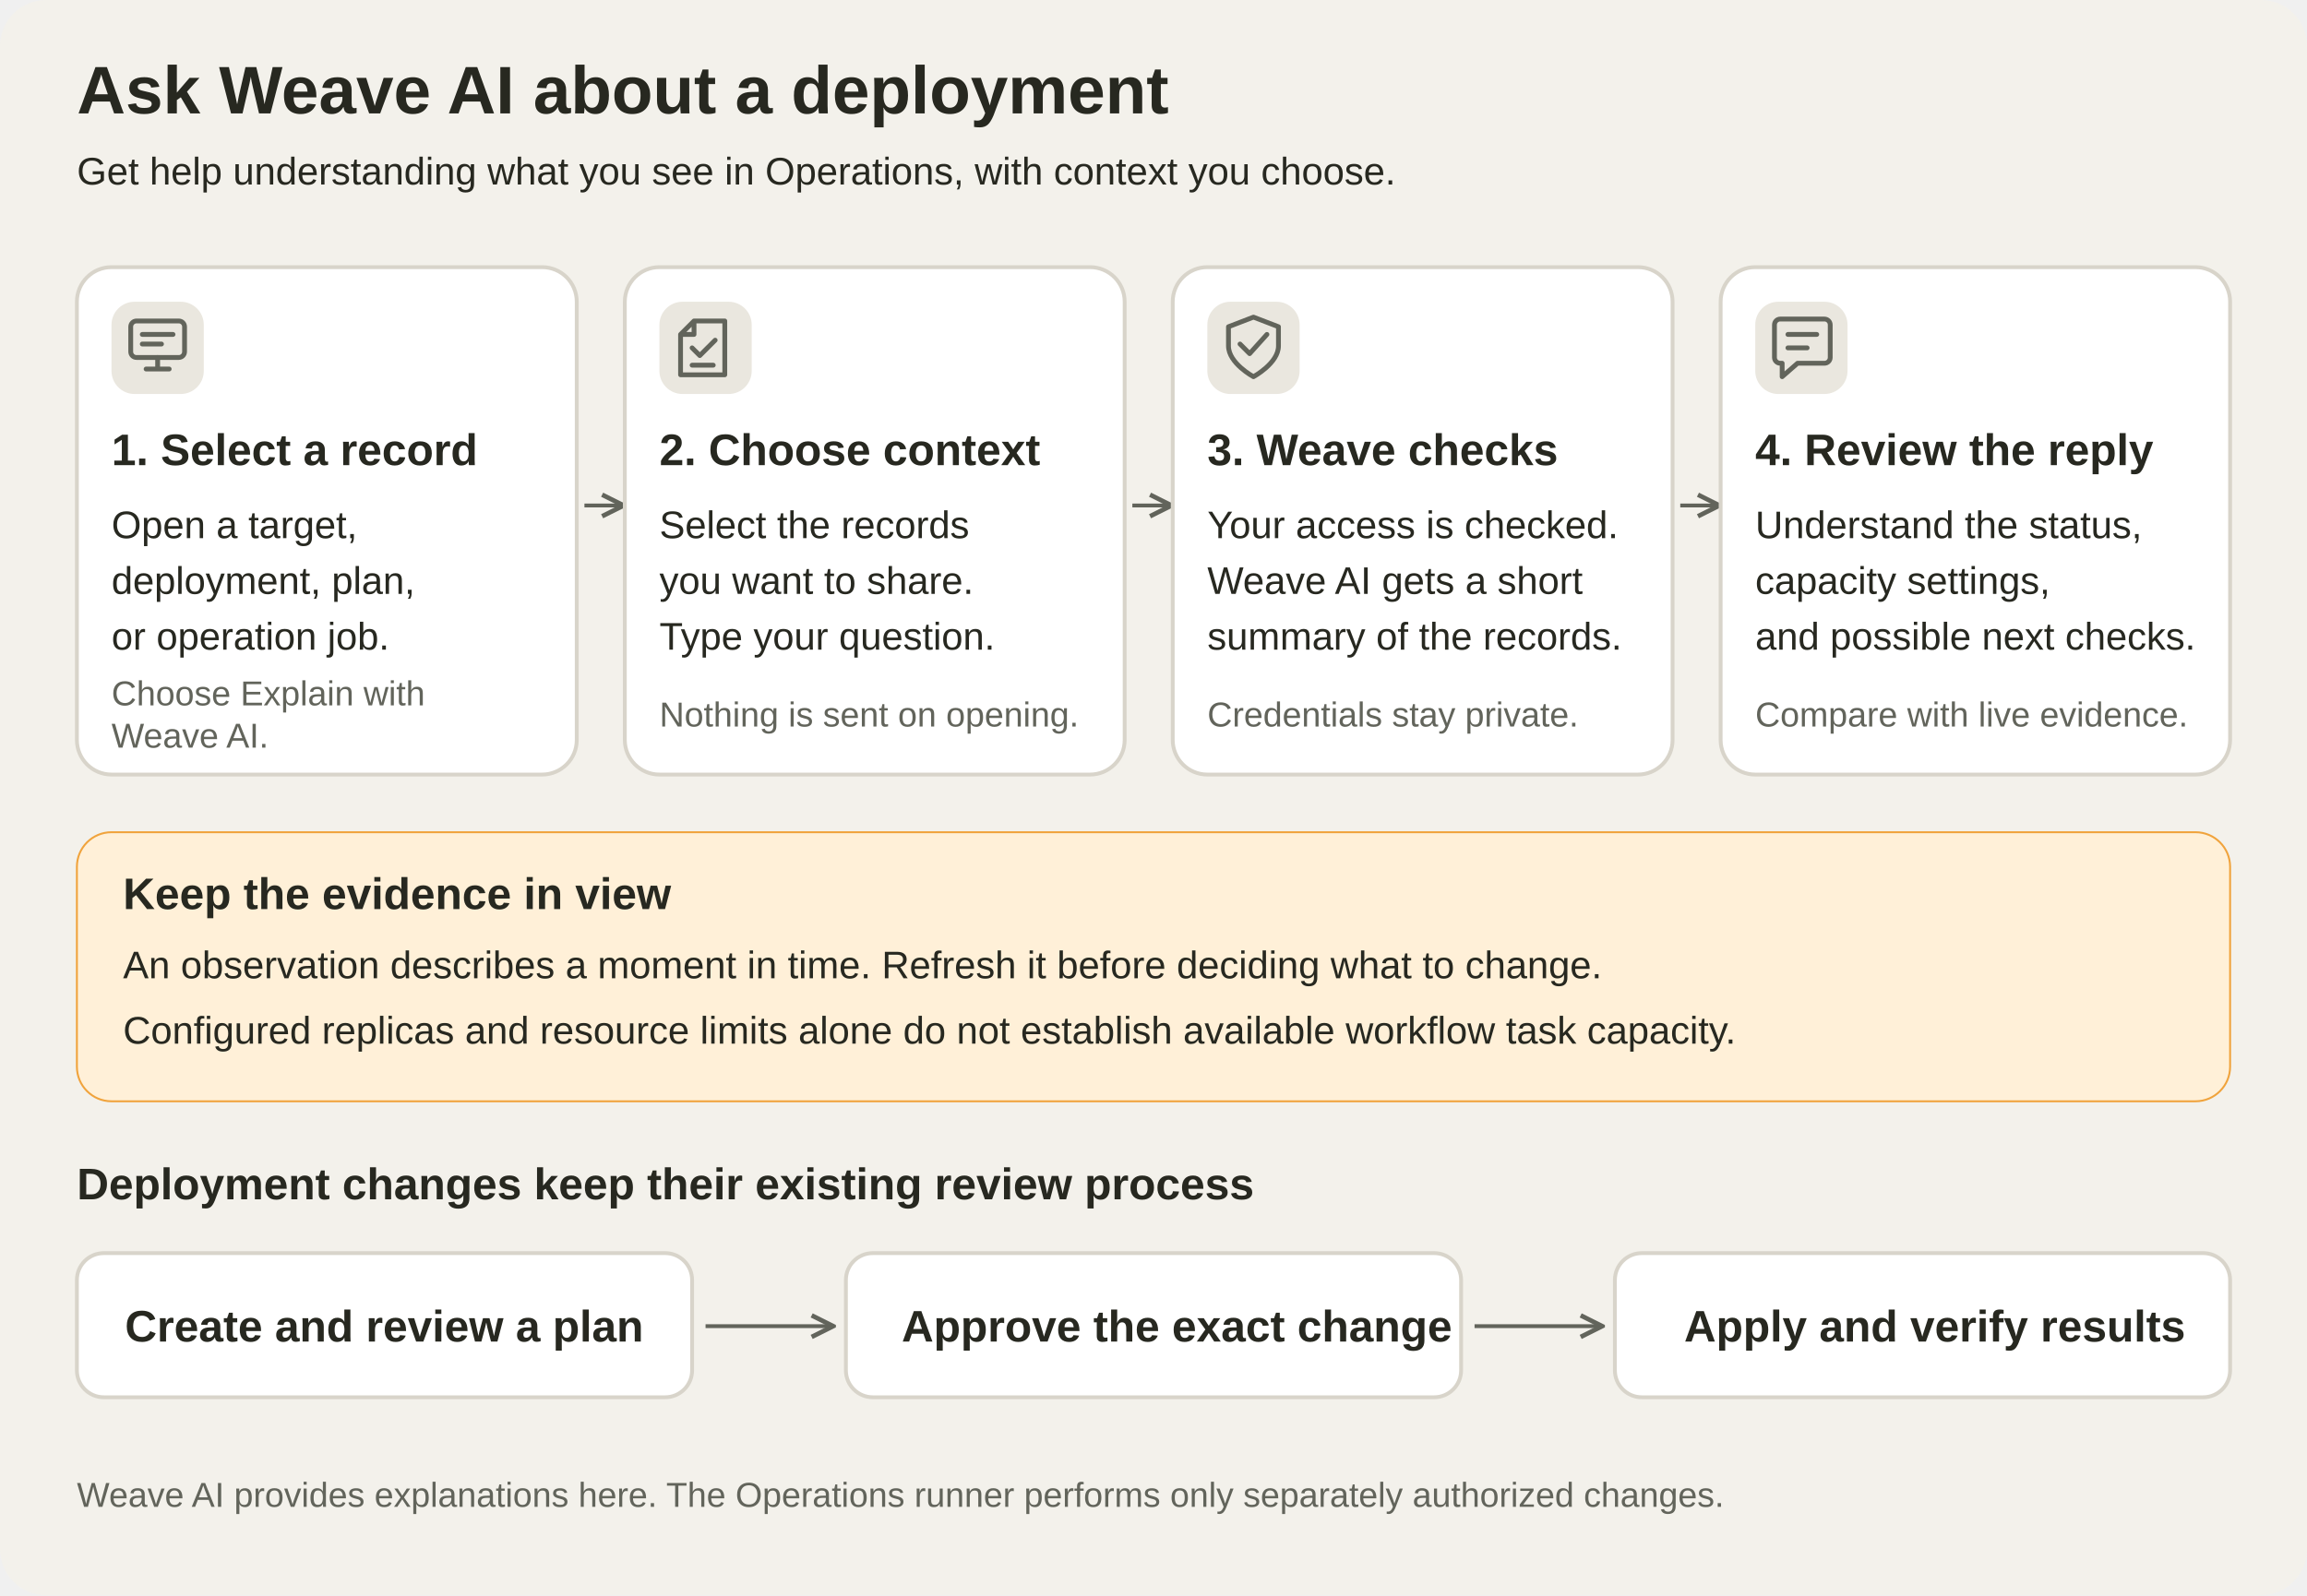
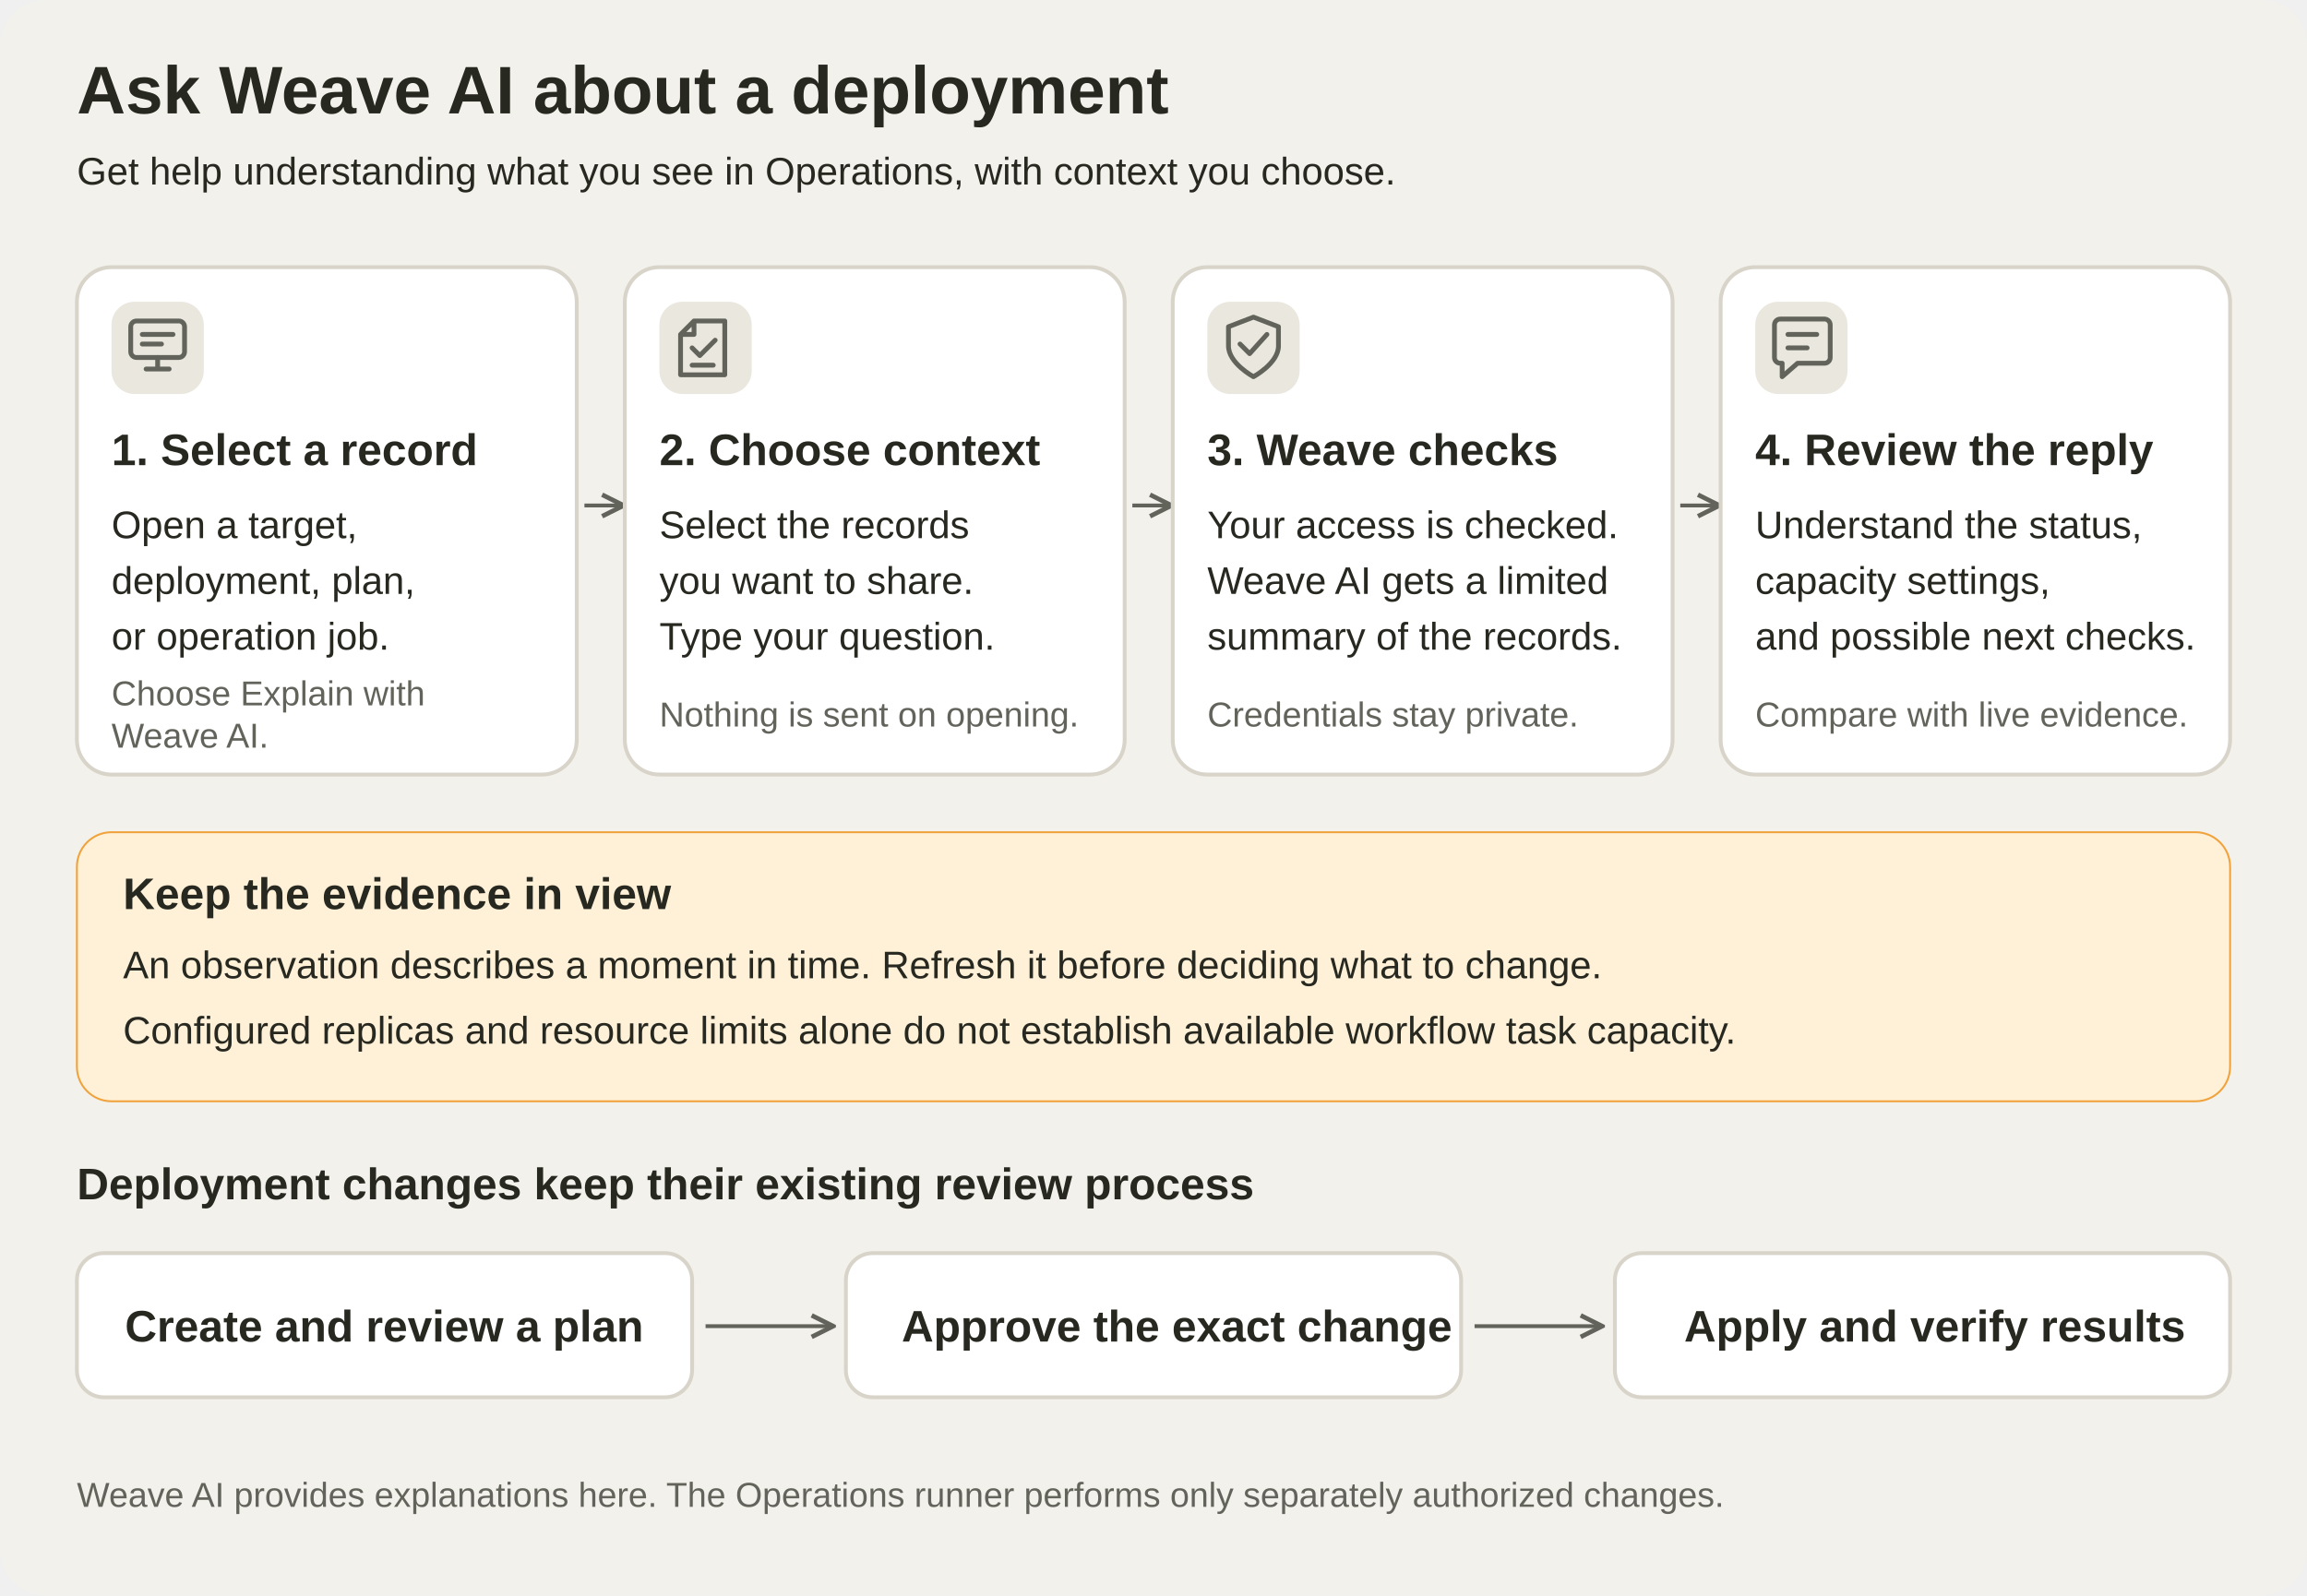
<svg xmlns="http://www.w3.org/2000/svg" width="1200" height="830" viewBox="0 0 1200 830" role="img" aria-labelledby="title description">
  <defs>
    <marker id="arrow" viewBox="0 0 10 10" refX="8" refY="5" markerWidth="7" markerHeight="7" orient="auto-start-reverse">
      <path d="M1 1L9 5L1 9" fill="none" stroke="#62645B" stroke-width="1.7" />
    </marker>
    <style>
      text {font-family:Arial,Helvetica,sans-serif;fill:#272820}
      .title {font-size:35px;font-weight:700}
      .heading {font-size:23px;font-weight:700}
      .body {font-size:20px}
      .small {font-size:18px;fill:#62645B}
      .card {fill:#fff;stroke:#D8D4CA;stroke-width:2}
      .link {fill:none;stroke:#62645B;stroke-width:2;marker-end:url(#arrow)}
      .icon {fill:none;stroke:#62645B;stroke-width:2.5;stroke-linecap:round;stroke-linejoin:round}
    </style>
  </defs>
  <rect width="1200" height="830" rx="24" fill="#F3F1EB" />
  <text x="40" y="59" class="title">Ask Weave AI about a deployment</text>
  <text x="40" y="96" class="body">Get help understanding what you see in Operations, with context you choose.</text>
  <g transform="translate(40 139)">
    <rect class="card" width="260" height="264" rx="18" />
    <rect x="18" y="18" width="48" height="48" rx="12" fill="#EAE7DF" />
    <g class="icon" transform="translate(28 28)">
      <rect width="28" height="19" rx="3" />
      <path d="M8 25h12M14 19v6M6 7h16M6 12h10" />
    </g>
    <text x="18" y="103" class="heading">1. Select a record</text>
    <text x="18" y="141" class="body">
      <tspan x="18">Open a target,</tspan>
      <tspan x="18" dy="29">deployment, plan,</tspan>
      <tspan x="18" dy="29">or operation job.</tspan>
    </text>
    <text x="18" y="228" class="small">
      <tspan x="18">Choose Explain with</tspan>
      <tspan x="18" dy="22">Weave AI.</tspan>
    </text>
  </g>
  <path class="link" d="M304 263h19" />
  <g transform="translate(325 139)">
    <rect class="card" width="260" height="264" rx="18" />
    <rect x="18" y="18" width="48" height="48" rx="12" fill="#EAE7DF" />
    <g class="icon" transform="translate(29 28)">
      <path d="M7 0h16v28H0V7zM0 7h7V0M6 14l4 4 8-8M6 23h11" />
    </g>
    <text x="18" y="103" class="heading">2. Choose context</text>
    <text x="18" y="141" class="body">
      <tspan x="18">Select the records</tspan>
      <tspan x="18" dy="29">you want to share.</tspan>
      <tspan x="18" dy="29">Type your question.</tspan>
    </text>
    <text x="18" y="239" class="small">Nothing is sent on opening.</text>
  </g>
  <path class="link" d="M589 263h19" />
  <g transform="translate(610 139)">
    <rect class="card" width="260" height="264" rx="18" />
    <rect x="18" y="18" width="48" height="48" rx="12" fill="#EAE7DF" />
    <g class="icon" transform="translate(28 26)">
      <path d="M14 0l13 5v10c0 9-13 16-13 16S1 24 1 15V5zM7 14l5 5 9-10" />
    </g>
    <text x="18" y="103" class="heading">3. Weave checks</text>
    <text x="18" y="141" class="body">
      <tspan x="18">Your access is checked.</tspan>
-       <tspan x="18" dy="29">Weave AI gets a short</tspan>
+       <tspan x="18" dy="29">Weave AI gets a limited</tspan>
      <tspan x="18" dy="29">summary of the records.</tspan>
    </text>
    <text x="18" y="239" class="small">Credentials stay private.</text>
  </g>
  <path class="link" d="M874 263h19" />
  <g transform="translate(895 139)">
    <rect class="card" width="265" height="264" rx="18" />
    <rect x="18" y="18" width="48" height="48" rx="12" fill="#EAE7DF" />
    <g class="icon" transform="translate(28 27)">
      <path d="M3 0h23a3 3 0 013 3v17a3 3 0 01-3 3H12l-8 7v-7H3a3 3 0 01-3-3V3a3 3 0 013-3zM7 8h15M7 15h10" />
    </g>
    <text x="18" y="103" class="heading">4. Review the reply</text>
    <text x="18" y="141" class="body">
      <tspan x="18">Understand the status,</tspan>
      <tspan x="18" dy="29">capacity settings,</tspan>
      <tspan x="18" dy="29">and possible next checks.</tspan>
    </text>
    <text x="18" y="239" class="small">Compare with live evidence.</text>
  </g>
  <rect x="40" y="433" width="1120" height="140" rx="18" fill="#FFF0D8" stroke="#F0A33C" />
  <text x="64" y="473" class="heading">Keep the evidence in view</text>
  <text x="64" y="509" class="body">An observation describes a moment in time. Refresh it before deciding what to change.</text>
  <text x="64" y="543" class="body">Configured replicas and resource limits alone do not establish available workflow task capacity.</text>
  <text x="40" y="624" class="heading">Deployment changes keep their existing review process</text>
  <g class="card">
    <rect x="40" y="652" width="320" height="75" rx="14" />
    <rect x="440" y="652" width="320" height="75" rx="14" />
    <rect x="840" y="652" width="320" height="75" rx="14" />
  </g>
  <text x="65" y="698" class="heading">Create and review a plan</text>
  <text x="469" y="698" class="heading">Approve the exact change</text>
  <text x="876" y="698" class="heading">Apply and verify results</text>
  <path class="link" d="M367 690h65" />
  <path class="link" d="M767 690h65" />
  <text x="40" y="784" class="small">Weave AI provides explanations here. The Operations runner performs only separately authorized changes.</text>
</svg>
